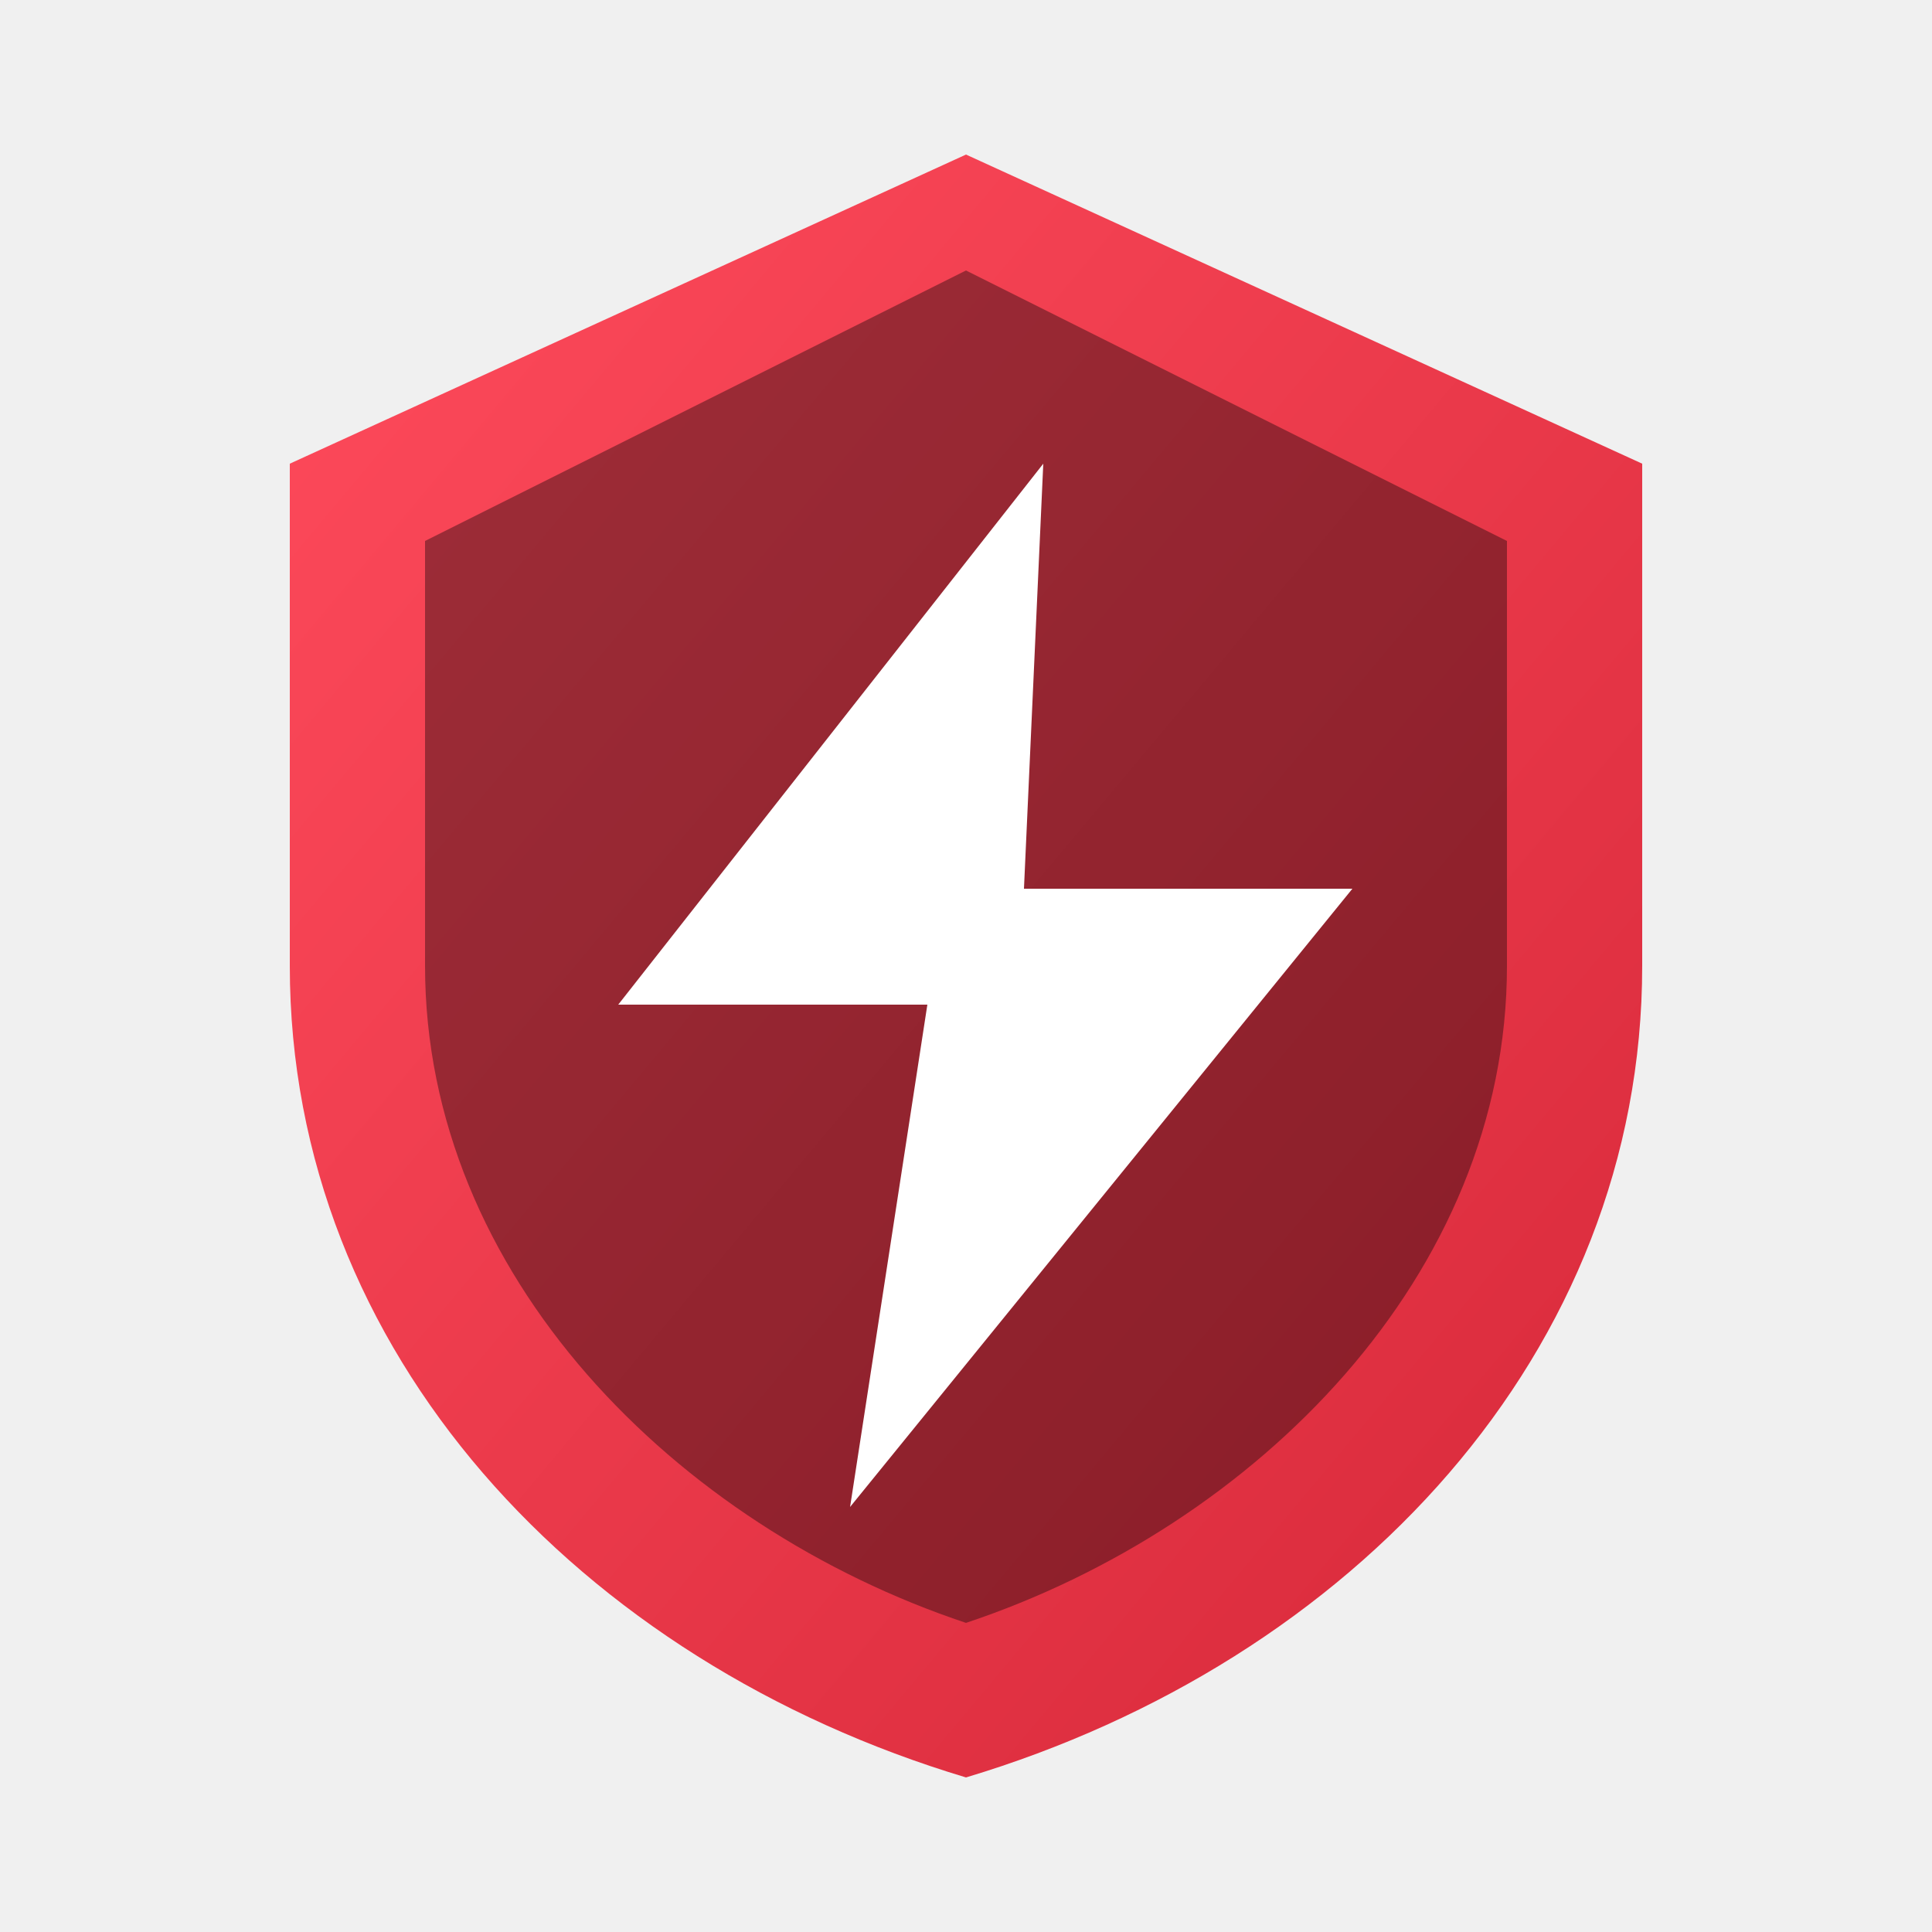
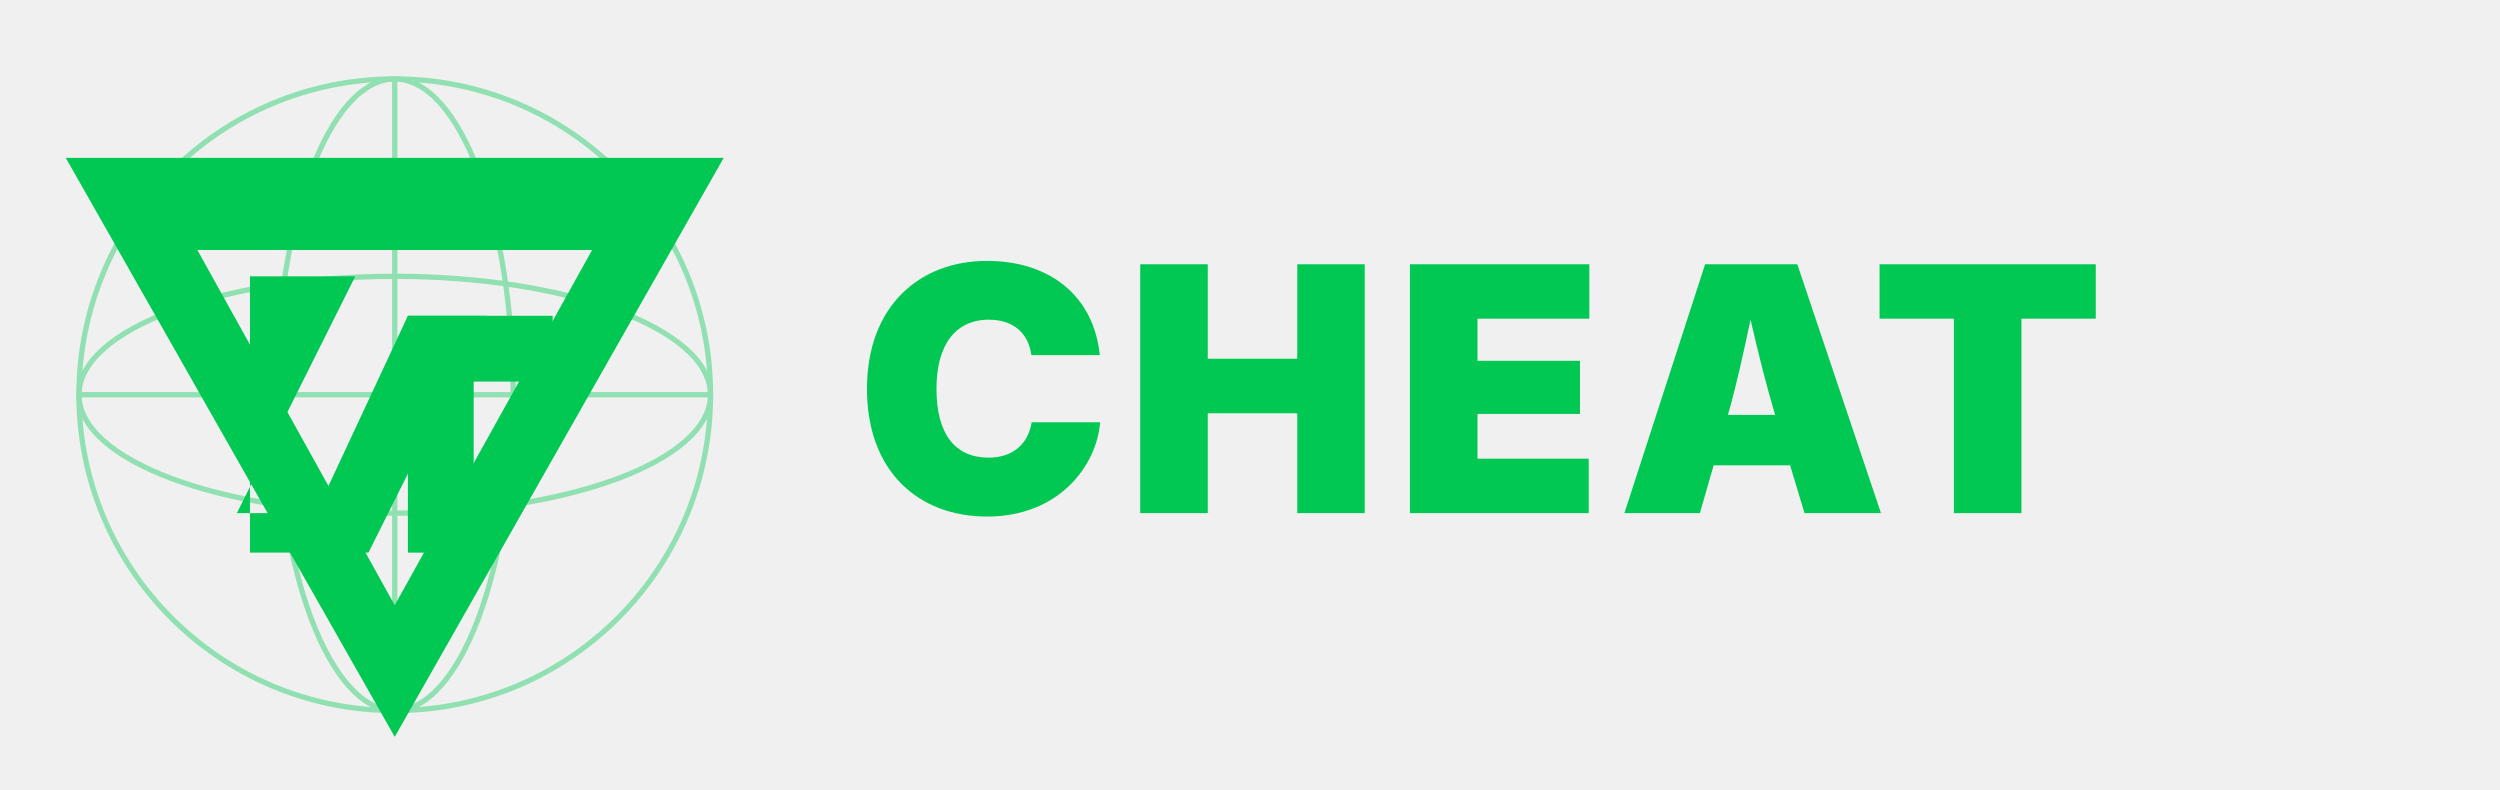
- <svg xmlns="http://www.w3.org/2000/svg" viewBox="0 0 100 100" width="100%" height="100%">
-   <defs>
-     <linearGradient id="cg-grad" x1="0%" y1="0%" x2="100%" y2="100%">
-       <stop offset="0%" stop-color="#ff4b5c" />
-       <stop offset="100%" stop-color="#d62839" />
-     </linearGradient>
-   </defs>
-   <path d="M50 8 L85 24 V50 C85 70 70 86 50 92 C30 86 15 70 15 50 V24 Z" fill="url(#cg-grad)" />
-   <path d="M50 14 L78 28 V50 C78 66 65 79 50 84 C35 79 22 66 22 50 V28 Z" fill="#120608" opacity="0.4" />
-   <polygon points="54,24 32,52 48,52 44,78 70,46 53,46" fill="#ffffff" />
+ <svg xmlns="http://www.w3.org/2000/svg" viewBox="0 0 380 120" width="100%" height="100%">
+   <g stroke="#00c853" stroke-width="0.8" fill="none" opacity="0.4">
+     <circle cx="60" cy="60" r="48" />
+     <ellipse cx="60" cy="60" rx="48" ry="18" />
+     <ellipse cx="60" cy="60" rx="18" ry="48" />
+     <line x1="12" y1="60" x2="108" y2="60" />
+     <line x1="60" y1="12" x2="60" y2="108" />
+   </g>
+   <g fill="#00c853">
+     <path d="M 60 112 L 10 24 L 110 24 Z M 60 92 L 90 38 L 30 38 Z" fill-rule="evenodd" />
+     <path d="M 38 42 L 54 42 L 36 78 L 48 78 L 62 48 L 74 48 L 56 84 L 38 84 Z" />
+     <path d="M 62 48 L 84 48 L 84 58 L 72 58 L 72 84 L 62 84 Z" />
+   </g>
+   <text x="130" y="78" fill="#00c853" font-family="'Fira Code', 'Inter', 'Arial Black', sans-serif" font-weight="900" font-size="52" letter-spacing="2">CHEAT</text>
</svg>
